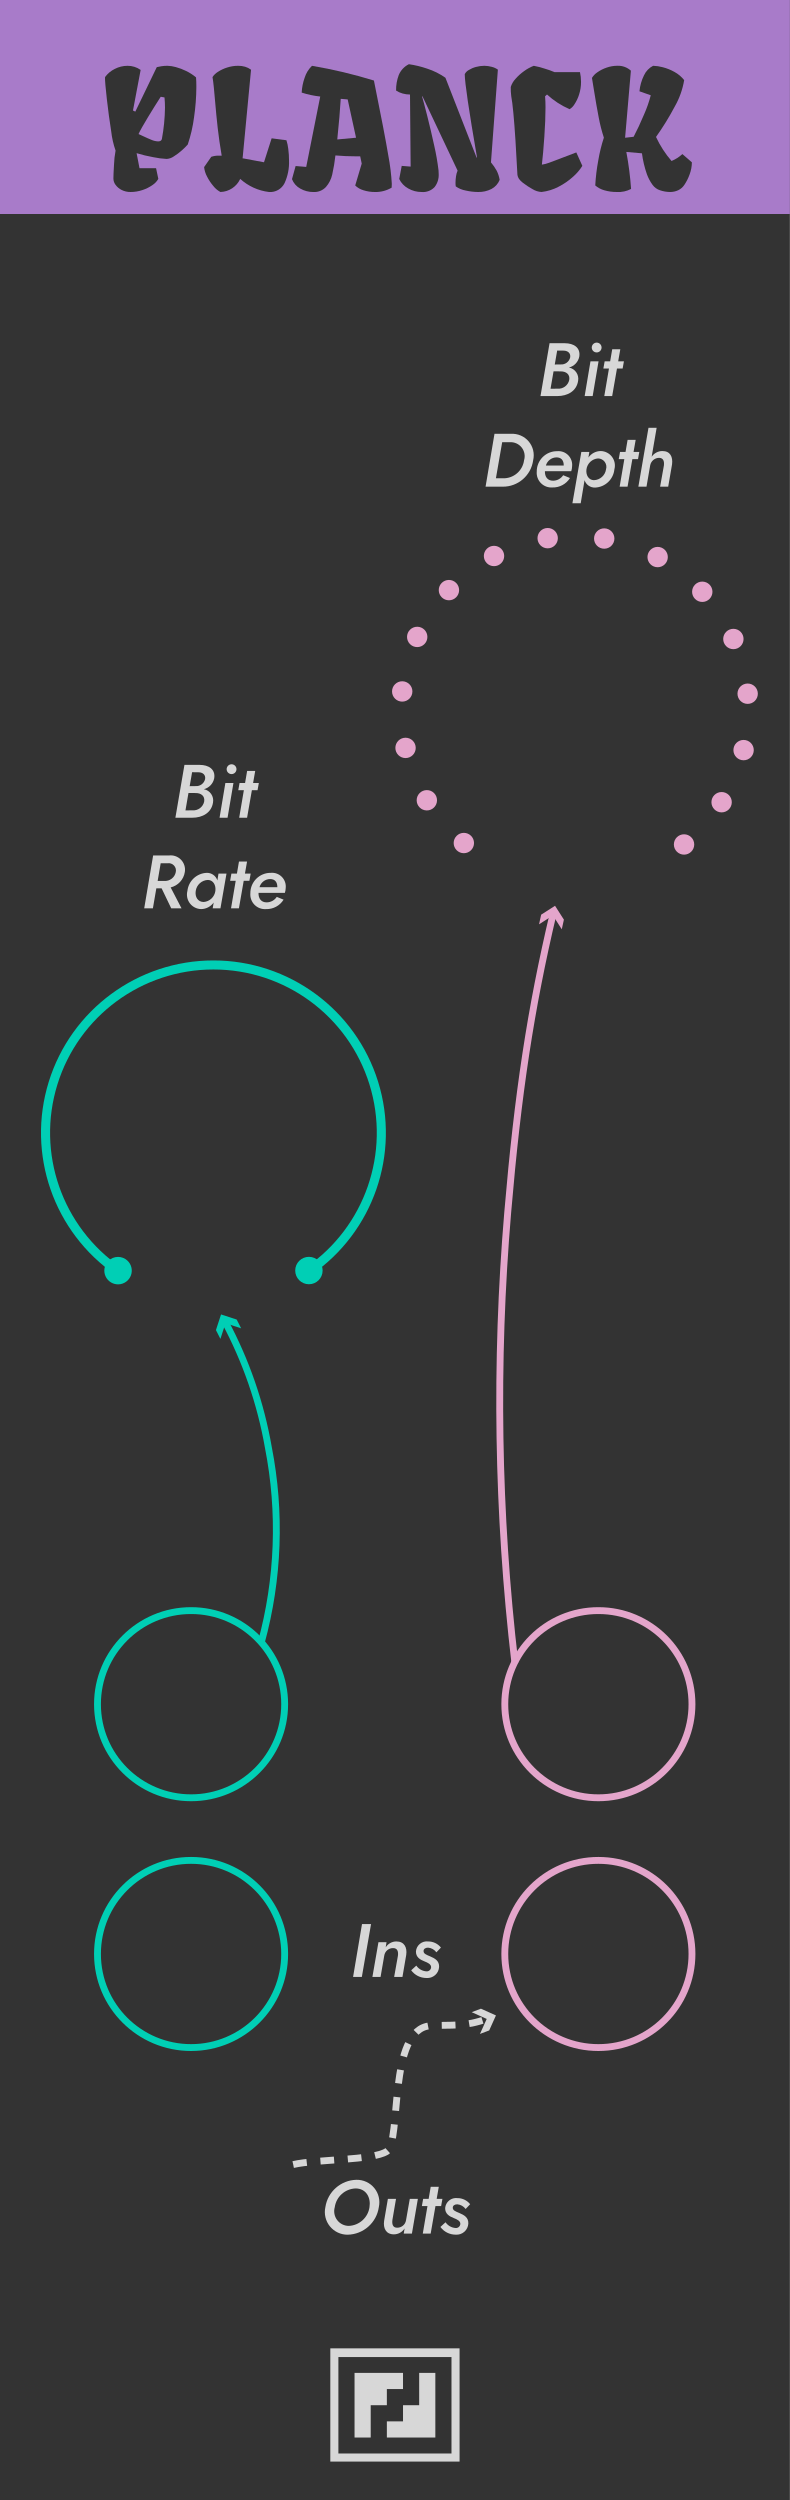
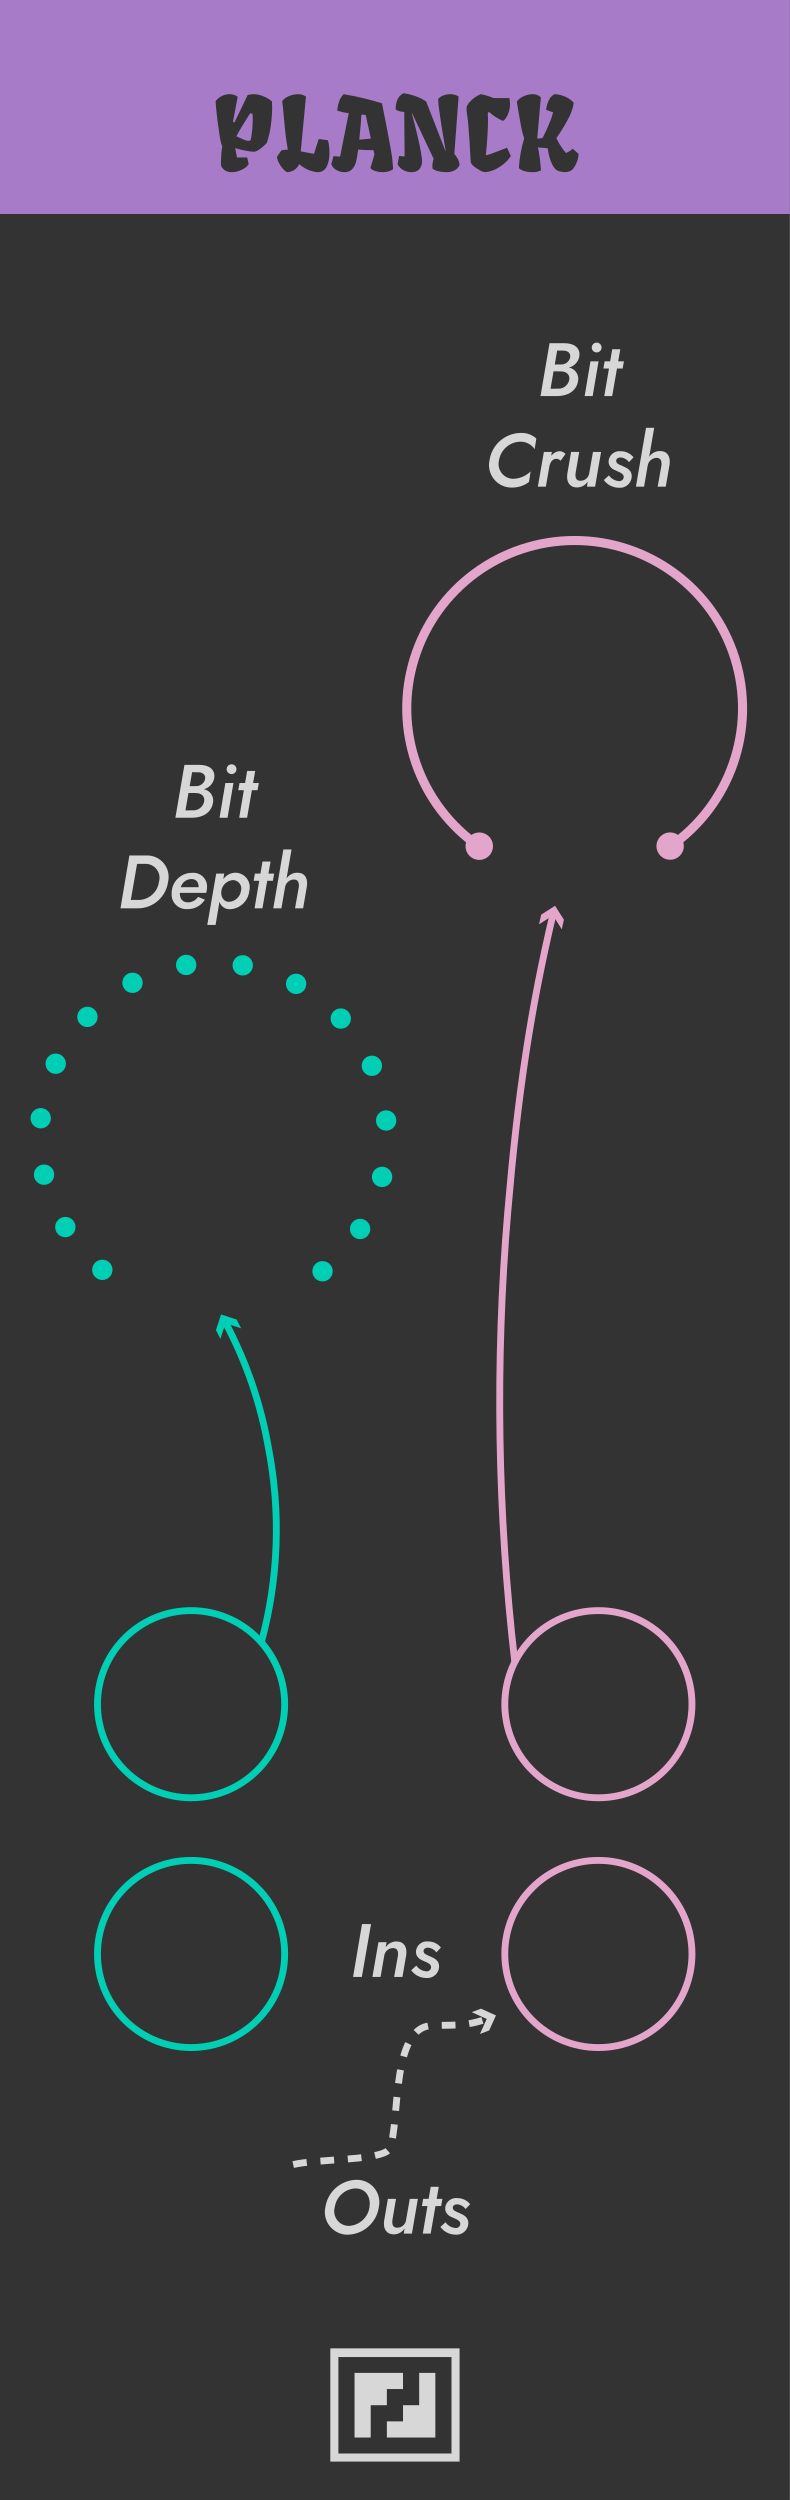
<svg xmlns="http://www.w3.org/2000/svg" width="40.6mm" height="128.5mm" viewBox="0 0 115.087 364.252">
-   <g id="637d3faf-5f4e-477e-ad3e-5f10fd8f2d02" data-name="Planck">
-     <rect id="1bc75f19-81d9-407a-a5c7-8105bd959282" data-name="BG" width="115.087" height="364.252" fill="#333" />
-     <rect id="a9b3d4da-01c3-4b44-a73c-0ba7a74451a5" data-name="Header" width="115.087" height="31.181" fill="#a87bc9" />
-     <path d="M28.61,12.66a31.451,31.451,0,0,1-.334,4.41,20.75,20.75,0,0,1-.92,3.988,9.856,9.856,0,0,1-.862.851,8.3,8.3,0,0,1-1.16.873,2.057,2.057,0,0,1-1.037.376,12.462,12.462,0,0,1-1.986-.26,21.057,21.057,0,0,1-2.408-.58l.421,2.186h2.415l.328,1.556a2.605,2.605,0,0,1-.838.893,5.5,5.5,0,0,1-1.459.733,5.338,5.338,0,0,1-1.735.288,2.815,2.815,0,0,1-1.3-.29,2.426,2.426,0,0,1-.89-.74,1.556,1.556,0,0,1-.322-.913q0-.532.087-2.019a13.612,13.612,0,0,1,.229-2.068,13.012,13.012,0,0,1-.639-2.819q-.357-2.25-.632-4.686T15.3,11.353l.012-.132a3.833,3.833,0,0,1,1.418-1.183,4.035,4.035,0,0,1,1.84-.451,3.244,3.244,0,0,1,1.922.6L19.375,16.1l.34.164,3.129-6.482a5.467,5.467,0,0,1,.674-.133,6.063,6.063,0,0,1,.885-.064,4.969,4.969,0,0,1,1.212.188,8.171,8.171,0,0,1,1.506.569,6.967,6.967,0,0,1,1.442.932Q28.61,11.84,28.61,12.66Zm-4.571,3.026q0-.762-.07-1.488l-.551-.1q-.855,1.32-1.869,2.993T20.184,19.53c.133.055.324.143.574.262q.774.369,1.324.589a2.648,2.648,0,0,0,.961.22q.492,0,.551-.393A26.728,26.728,0,0,0,24.039,15.686Z" fill="#333" />
-     <path d="M42,21.691a13.019,13.019,0,0,1,.112,1.736,7.21,7.21,0,0,1-.651,3.256,2.325,2.325,0,0,1-2.267,1.291A7.572,7.572,0,0,1,35,26.065a3.27,3.27,0,0,1-2.882,1.909,3.259,3.259,0,0,1-1.02-.853,6.916,6.916,0,0,1-.926-1.387,3.729,3.729,0,0,1-.433-1.388l1.043-1.5a3.226,3.226,0,0,1,1.136-.17H32.3q-.375-2.2-.58-4.023t-.393-4.034q-.081-.964-.17-1.869t-.193-1.523a2.514,2.514,0,0,1,.785-.757,5.318,5.318,0,0,1,1.342-.631,5.143,5.143,0,0,1,1.6-.253,3.55,3.55,0,0,1,1.019.136,2.8,2.8,0,0,1,.867.434l-1.23,12.92.152.012,2.965.554,1.113-3.489,2.157.281A6.455,6.455,0,0,1,42,21.691Z" fill="#333" />
-     <path d="M56.576,22.648a31.488,31.488,0,0,1,.51,4.131c0,.14-.008.328-.023.562a4.552,4.552,0,0,1-2.449.633,5.278,5.278,0,0,1-1.67-.258,2.821,2.821,0,0,1-1.19-.691l.949-3.188-.222-1.06h-.633q-1.454,0-2.977-.129a25.062,25.062,0,0,1-.468,2.791,4.151,4.151,0,0,1-.909,1.8,2.315,2.315,0,0,1-1.834.738,3.775,3.775,0,0,1-1.91-.5A2.627,2.627,0,0,1,42.543,26.1l.528-1.91,1.546.129,2.04-10.254a13.54,13.54,0,0,1-2.7-.574,7.413,7.413,0,0,1,.428-2.157,4.089,4.089,0,0,1,1.072-1.746,70.778,70.778,0,0,1,9.024,2.145Q56.066,19.571,56.576,22.648Zm-4.7-2.584-1.218-5.578L49.645,14.4q-.059,1.018-.194,2.66t-.31,3.258Z" fill="#333" />
-     <path d="M69.5,22.93Q67.715,12.6,67.715,10.8a1.46,1.46,0,0,1,.586-.6,3.828,3.828,0,0,1,1.055-.448,4.641,4.641,0,0,1,1.218-.166,4.147,4.147,0,0,1,1.067.15,2.544,2.544,0,0,1,.9.408L71.535,23.662a7.426,7.426,0,0,1,.832,1.207,4.54,4.54,0,0,1,.434,1.336,2.585,2.585,0,0,1-1.2,1.333,4.068,4.068,0,0,1-1.928.436,8.258,8.258,0,0,1-1.834-.217,3.551,3.551,0,0,1-1.435-.6,3.005,3.005,0,0,1-.036-.516,6.363,6.363,0,0,1,.077-.966,2.9,2.9,0,0,1,.228-.813L61.551,14.029l-.059.023q.236.774.762,2.854t1.014,4.318a34.558,34.558,0,0,1,.627,3.609c.015.235.023.411.023.528a2.844,2.844,0,0,1-.6,1.9,2.327,2.327,0,0,1-1.881.715,3.874,3.874,0,0,1-1.957-.516,3.1,3.1,0,0,1-1.313-1.382l.364-1.91,1.3.105-.093-10.5a3.94,3.94,0,0,1-1.084-.151,3.264,3.264,0,0,1-.944-.429,6.1,6.1,0,0,1,.393-2.27,3.069,3.069,0,0,1,1.471-1.569,14.616,14.616,0,0,1,2.66.645A9.851,9.851,0,0,1,64.9,11.329l4.546,11.648Z" fill="#333" />
-     <path d="M79.481,15.646q0,1.816-.17,4.289t-.358,4.055a5.276,5.276,0,0,0,1.067-.282q.621-.22,2.074-.785,1.242-.48,1.875-.715l.879,1.958a7.149,7.149,0,0,1-1.336,1.57A9.771,9.771,0,0,1,81.4,27.2a7.026,7.026,0,0,1-2.5.773,2.786,2.786,0,0,1-1.3-.41,10.83,10.83,0,0,1-1.424-.938,2.6,2.6,0,0,1-.562-.568,1.383,1.383,0,0,1-.223-.568q-.141-2.824-.281-4.934-.317-4.946-.621-6.539a8.8,8.8,0,0,1-.071-1.348,3.052,3.052,0,0,1,.674-1.16,7.1,7.1,0,0,1,1.26-1.142,6.112,6.112,0,0,1,1.418-.78,12.929,12.929,0,0,1,1.529.392,13.354,13.354,0,0,1,1.506.534h3.7a6.614,6.614,0,0,1,.152,1.4,5.884,5.884,0,0,1-.287,1.871,5.533,5.533,0,0,1-.679,1.425,2.022,2.022,0,0,1-.7.7A11.819,11.819,0,0,1,79.7,13.771l-.281.258Q79.481,14.756,79.481,15.646Z" fill="#333" />
-     <path d="M100.809,23.65a5.1,5.1,0,0,1-.328,1.752,6.841,6.841,0,0,1-.774,1.541,2.226,2.226,0,0,1-.89.773,2.763,2.763,0,0,1-1.207.258,4.663,4.663,0,0,1-1.43-.246,2.155,2.155,0,0,1-1.113-.809,6.282,6.282,0,0,1-.809-1.523,15.272,15.272,0,0,1-.726-3.059q-1.36-.105-2.274-.2a46.666,46.666,0,0,1,.691,5.391,3.913,3.913,0,0,1-2.074.445,6.2,6.2,0,0,1-1.845-.254,3.391,3.391,0,0,1-1.3-.7,28.218,28.218,0,0,1,.445-3.68,22.819,22.819,0,0,1,.809-3.281,23.407,23.407,0,0,1-.756-2.971q-.323-1.669-.709-4.072l-.27-1.664a2.627,2.627,0,0,1,.785-.816,5.177,5.177,0,0,1,1.342-.681,4.809,4.809,0,0,1,1.6-.273,2.758,2.758,0,0,1,1.945.715l-.844,9.774,1.242-.141q.739-1.395,1.506-3.217a17.874,17.874,0,0,0,.991-2.83L93.168,13.3a6.626,6.626,0,0,1,.662-2.322,2.928,2.928,0,0,1,1.33-1.393,5.978,5.978,0,0,1,1.418.213,7.02,7.02,0,0,1,1.694.683,4.606,4.606,0,0,1,1.412,1.19,11.521,11.521,0,0,1-1.377,3.862,39.562,39.562,0,0,1-2.725,4.423,15.066,15.066,0,0,0,2.262,3.5,5.4,5.4,0,0,0,1.582-1.007Z" fill="#333" />
+   <g id="31505f79-d39a-452a-9051-8aa7664caf81" data-name="Planck">
+     <rect id="d9477066-3181-4a6f-98da-338df8daf2e2" data-name="BG" width="115.087" height="364.252" fill="#333" />
+     <rect id="af010ae2-17b0-4c8c-bab3-daff11286b35" data-name="Header" width="115.087" height="31.181" fill="#a87bc9" />
+     <path d="M39.654,15.618a19.5,19.5,0,0,1-.206,2.727,12.839,12.839,0,0,1-.569,2.465,6.082,6.082,0,0,1-.533.526,5.023,5.023,0,0,1-.717.54,1.276,1.276,0,0,1-.641.232,7.656,7.656,0,0,1-1.228-.16,13.157,13.157,0,0,1-1.489-.359l.261,1.351h1.492l.2.962a1.6,1.6,0,0,1-.518.553,3.43,3.43,0,0,1-.9.453,3.293,3.293,0,0,1-1.072.178,1.743,1.743,0,0,1-.8-.179,1.5,1.5,0,0,1-.551-.458.958.958,0,0,1-.2-.564q0-.329.054-1.249a8.466,8.466,0,0,1,.142-1.278,7.915,7.915,0,0,1-.4-1.743q-.222-1.392-.391-2.9t-.171-1.908l.007-.082A2.378,2.378,0,0,1,32.307,14a2.487,2.487,0,0,1,1.138-.279,2,2,0,0,1,1.188.371l-.688,3.657.21.1,1.934-4.009a3.606,3.606,0,0,1,.417-.082,3.746,3.746,0,0,1,.547-.039,3.089,3.089,0,0,1,.75.116,5.136,5.136,0,0,1,.931.352,4.3,4.3,0,0,1,.891.576C39.644,14.994,39.654,15.28,39.654,15.618Zm-2.826,1.87c0-.314-.014-.62-.043-.92l-.341-.058q-.528.816-1.155,1.85t-.844,1.5c.082.035.2.089.355.162q.477.228.818.365a1.655,1.655,0,0,0,.595.136c.2,0,.316-.081.34-.243A16.494,16.494,0,0,0,36.828,17.488Z" fill="#333" />
+     <path d="M47.932,21.2A8.1,8.1,0,0,1,48,22.275a4.465,4.465,0,0,1-.4,2.013,1.439,1.439,0,0,1-1.4.8,4.677,4.677,0,0,1-2.594-1.18,2.023,2.023,0,0,1-1.783,1.18,2.018,2.018,0,0,1-.63-.527,4.308,4.308,0,0,1-.573-.858,2.33,2.33,0,0,1-.268-.858l.645-.927a2,2,0,0,1,.7-.1h.239q-.231-1.362-.359-2.488t-.242-2.494q-.051-.6-.105-1.156t-.12-.942a1.568,1.568,0,0,1,.485-.468,3.31,3.31,0,0,1,.83-.39,3.191,3.191,0,0,1,.989-.156,2.215,2.215,0,0,1,.631.084,1.739,1.739,0,0,1,.536.268l-.761,7.989.094.007,1.833.342.689-2.157,1.333.174A3.956,3.956,0,0,1,47.932,21.2Z" fill="#333" />
+     <path d="M56.946,21.793a19.517,19.517,0,0,1,.315,2.554c0,.088-.005.2-.015.348a2.813,2.813,0,0,1-1.514.391,3.277,3.277,0,0,1-1.033-.159,1.752,1.752,0,0,1-.735-.427l.587-1.971-.138-.656h-.391q-.9,0-1.841-.08a15.549,15.549,0,0,1-.289,1.726,2.573,2.573,0,0,1-.562,1.111,1.432,1.432,0,0,1-1.134.456,2.34,2.34,0,0,1-1.181-.311,1.627,1.627,0,0,1-.746-.848l.326-1.181.957.08,1.26-6.34a8.445,8.445,0,0,1-1.666-.355A4.555,4.555,0,0,1,49.41,14.8a2.524,2.524,0,0,1,.663-1.079,43.822,43.822,0,0,1,5.579,1.326Q56.63,19.89,56.946,21.793Zm-2.91-1.6-.753-3.448-.624-.051c-.023.42-.064.969-.119,1.645s-.119,1.347-.192,2.014Z" fill="#333" />
+     <path d="M64.934,21.968q-1.1-6.391-1.1-7.5a.9.9,0,0,1,.362-.371,2.416,2.416,0,0,1,.652-.277,2.87,2.87,0,0,1,.754-.1,2.6,2.6,0,0,1,.659.092,1.607,1.607,0,0,1,.558.252l-.623,8.358a4.536,4.536,0,0,1,.514.747,2.806,2.806,0,0,1,.268.825,1.59,1.59,0,0,1-.742.824,2.516,2.516,0,0,1-1.192.27,5.082,5.082,0,0,1-1.134-.134,2.2,2.2,0,0,1-.888-.372A1.944,1.944,0,0,1,63,24.261a3.87,3.87,0,0,1,.048-.6,1.767,1.767,0,0,1,.141-.5l-3.166-6.7-.037.015q.145.477.471,1.764t.627,2.67a21.09,21.09,0,0,1,.387,2.232c.01.145.015.253.015.326a1.76,1.76,0,0,1-.373,1.174,1.441,1.441,0,0,1-1.163.441,2.4,2.4,0,0,1-1.21-.318,1.919,1.919,0,0,1-.811-.855l.224-1.182.8.066L58.9,16.305a2.464,2.464,0,0,1-.671-.093,2.048,2.048,0,0,1-.583-.265,3.772,3.772,0,0,1,.243-1.4,1.9,1.9,0,0,1,.909-.97,8.929,8.929,0,0,1,1.645.4,6.135,6.135,0,0,1,1.652.822L64.905,22Z" fill="#333" />
+     <path d="M71.107,17.464q0,1.124-.105,2.652t-.221,2.507a3.272,3.272,0,0,0,.66-.174q.384-.138,1.282-.486.768-.3,1.159-.442l.544,1.21a4.467,4.467,0,0,1-.826.972,6.069,6.069,0,0,1-1.308.905,4.34,4.34,0,0,1-1.547.478,1.72,1.72,0,0,1-.8-.253,6.649,6.649,0,0,1-.88-.58,1.671,1.671,0,0,1-.348-.351.883.883,0,0,1-.138-.352q-.085-1.746-.173-3.05-.2-3.059-.384-4.043a5.313,5.313,0,0,1-.044-.833,1.873,1.873,0,0,1,.417-.718,4.394,4.394,0,0,1,.779-.706,3.748,3.748,0,0,1,.877-.482,8.243,8.243,0,0,1,.945.241,8.414,8.414,0,0,1,.931.332h2.29a4.152,4.152,0,0,1,.094.863,3.63,3.63,0,0,1-.178,1.157,3.412,3.412,0,0,1-.42.881,1.251,1.251,0,0,1-.431.432,7.342,7.342,0,0,1-2.036-1.319l-.174.159Q71.107,16.914,71.107,17.464Z" fill="#333" />
+     <path d="M84.294,22.413a3.146,3.146,0,0,1-.2,1.083,4.2,4.2,0,0,1-.478.953,1.383,1.383,0,0,1-.551.478,1.707,1.707,0,0,1-.746.159,2.867,2.867,0,0,1-.884-.152,1.328,1.328,0,0,1-.688-.5,3.874,3.874,0,0,1-.5-.942A9.426,9.426,0,0,1,79.8,21.6q-.842-.064-1.406-.123a28.962,28.962,0,0,1,.428,3.333,2.42,2.42,0,0,1-1.283.275,3.815,3.815,0,0,1-1.141-.157,2.1,2.1,0,0,1-.8-.429,17.634,17.634,0,0,1,.275-2.275,14.2,14.2,0,0,1,.5-2.029,14.746,14.746,0,0,1-.467-1.837q-.2-1.033-.438-2.518L75.3,14.812a1.636,1.636,0,0,1,.486-.5,3.22,3.22,0,0,1,.829-.421,2.983,2.983,0,0,1,.989-.168,1.7,1.7,0,0,1,1.2.442L78.28,20.2l.768-.087q.457-.862.931-1.989a11.019,11.019,0,0,0,.613-1.75l-1.022-.362a4.072,4.072,0,0,1,.409-1.435,1.807,1.807,0,0,1,.823-.862,3.729,3.729,0,0,1,.876.131,4.373,4.373,0,0,1,1.047.423,2.836,2.836,0,0,1,.873.736,7.106,7.106,0,0,1-.851,2.387,24.531,24.531,0,0,1-1.684,2.735,9.284,9.284,0,0,0,1.4,2.167,3.35,3.35,0,0,0,.978-.623Z" fill="#333" />
    <polygon points="54.012 345.733 51.658 345.733 51.658 348.087 51.658 350.442 51.658 352.796 51.658 355.15 54.012 355.15 54.012 352.796 54.012 350.442 56.366 350.442 56.366 348.087 58.72 348.087 58.72 345.733 56.366 345.733 54.012 345.733" fill="#d7d7d7" />
    <polygon points="56.366 355.15 58.72 355.15 61.075 355.15 63.429 355.15 63.429 352.796 63.429 350.442 63.429 348.087 63.429 345.733 61.075 345.733 61.075 348.087 61.075 350.442 58.72 350.442 58.72 352.796 56.366 352.796 56.366 355.15" fill="#d7d7d7" />
    <polygon points="65.783 342.157 49.304 342.157 49.304 343.425 65.783 343.425 65.783 357.477 49.304 357.477 49.304 342.157 48.127 342.157 48.127 358.655 49.304 358.655 66.96 358.655 66.96 357.477 66.96 342.157 65.783 342.157" fill="#d7d7d7" />
-     <g id="2720a481-598a-46bd-a742-7254972f3458" data-name="Text">
+     <g id="e1bddaf8-ad73-4b9e-ac54-13e120ae8314" data-name="Text">
      <path d="M81.192,57.708H78.75l1.32-7.7h2.222c1.3,0,2.311.639,2.113,1.937A2.048,2.048,0,0,1,82.9,53.55a1.673,1.673,0,0,1,1.332,1.936C84.009,56.982,82.71,57.708,81.192,57.708ZM80.653,54.1l-.44,2.541,1-.011a1.613,1.613,0,0,0,1.727-1.276c.132-.792-.429-1.243-1.232-1.243Zm.176-.99.858-.011a1.318,1.318,0,0,0,1.386-1.012c.11-.616-.33-1-.968-1l-.924-.01Z" fill="#d7d7d7" />
      <path d="M87.209,52.648l-.858,5.06H85.185l.847-5.06Zm-.242-2.729a.716.716,0,1,1-.748.715A.722.722,0,0,1,86.967,49.919Z" fill="#d7d7d7" />
      <path d="M88.9,52.648l.3-1.76h1.178l-.308,1.76h.836l-.187,1.045h-.825l-.7,4.015H88.045l.682-4.015h-.815l.187-1.045Z" fill="#d7d7d7" />
-       <path d="M70.747,70.909l1.3-7.7h2.4a3.13,3.13,0,0,1,3.234,3.85,4.443,4.443,0,0,1-4.466,3.851Zm2.421-6.48-.913,5.259H73.3a3.021,3.021,0,0,0,3.058-2.63,2.041,2.041,0,0,0-2.079-2.629Z" fill="#d7d7d7" />
-       <path d="M78.205,68.708a2.944,2.944,0,0,1,2.971-2.97,2,2,0,0,1,2.178,2.222,2.441,2.441,0,0,1-.121.693H79.394c-.022.814.374,1.387,1.188,1.387a1.775,1.775,0,0,0,1.474-.8l.99.408a2.908,2.908,0,0,1-2.563,1.375A2.136,2.136,0,0,1,78.205,68.708Zm1.332-.88h2.6v-.022c0-.726-.352-1.166-1.056-1.166A1.628,1.628,0,0,0,79.537,67.828Z" fill="#d7d7d7" />
-       <path d="M83.4,73.329l1.3-7.481h1.166l-.132.814a2.214,2.214,0,0,1,1.793-.946,2.111,2.111,0,0,1,1.991,2.662A2.948,2.948,0,0,1,86.7,71.041a1.555,1.555,0,0,1-1.53-1.079l-.561,3.367Zm3.741-6.535a1.838,1.838,0,0,0-1.694,1.584c-.111.848.318,1.562,1.078,1.584A1.843,1.843,0,0,0,88.3,68.378,1.231,1.231,0,0,0,87.138,66.794Z" fill="#d7d7d7" />
-       <path d="M91.141,65.848l.3-1.76h1.177l-.308,1.76h.837l-.187,1.045h-.825l-.7,4.016H90.283l.683-4.016h-.815l.187-1.045Z" fill="#d7d7d7" />
-       <path d="M96.036,66.706a1.343,1.343,0,0,0-1.3,1.078l-.54,3.125H93.011l1.474-8.581h1.189l-.726,4.224a1.878,1.878,0,0,1,1.562-.836c1.144,0,1.551.847,1.408,1.947l-.561,3.246H96.179l.551-3.081C96.8,67.234,96.675,66.728,96.036,66.706Z" fill="#d7d7d7" />
+       <path d="M74.758,69.765a3.756,3.756,0,0,0,2.552-1.078l-.231,1.54a4.067,4.067,0,0,1-2.5.814,3.28,3.28,0,0,1-3.256-3.983,4.66,4.66,0,0,1,4.533-3.982,3.2,3.2,0,0,1,2.288.814L77.9,65.441a2.488,2.488,0,0,0-2.134-1.089,3.221,3.221,0,0,0-3.059,2.706A2.167,2.167,0,0,0,74.758,69.765Z" fill="#d7d7d7" />
+       <path d="M81.082,66.849c-.539-.011-.869.44-1.011.957l-.539,3.1H78.365l.88-5.061h1.166l-.1.572a1.642,1.642,0,0,1,1.2-.682,1.218,1.218,0,0,1,.881.4l-.7.99A.911.911,0,0,0,81.082,66.849Z" fill="#d7d7d7" />
+       <path d="M84.547,70.051a1.285,1.285,0,0,0,1.3-1.079l.55-3.124h1.178l-.87,5.061H85.515l.121-.748a1.849,1.849,0,0,1-1.562.858c-1.145,0-1.573-.892-1.419-1.958l.55-3.213h1.188l-.528,3.08C83.788,69.522,83.909,70.051,84.547,70.051Z" fill="#d7d7d7" />
+       <path d="M90.179,70.1a.637.637,0,0,0,.7-.595c.011-.439-.484-.67-.968-.857-.616-.243-1.265-.606-1.243-1.464a1.591,1.591,0,0,1,1.782-1.441,2.353,2.353,0,0,1,1.859.891l-.66.693a1.676,1.676,0,0,0-1.21-.682c-.4,0-.66.2-.66.484-.022.4.418.561.924.77.748.319,1.364.66,1.342,1.541a1.714,1.714,0,0,1-1.859,1.627,2.742,2.742,0,0,1-2.211-1.122l.748-.682A1.942,1.942,0,0,0,90.179,70.1Z" fill="#d7d7d7" />
+       <path d="M95.679,66.706a1.345,1.345,0,0,0-1.3,1.078l-.539,3.125H92.654l1.474-8.581h1.188l-.726,4.224a1.88,1.88,0,0,1,1.562-.836c1.144,0,1.551.847,1.408,1.947L97,70.909H95.822l.55-3.081C96.438,67.234,96.317,66.728,95.679,66.706Z" fill="#d7d7d7" />
      <path d="M28,119.145H25.554l1.32-7.7H29.1c1.3,0,2.311.638,2.113,1.937a2.049,2.049,0,0,1-1.508,1.606,1.672,1.672,0,0,1,1.332,1.936C30.813,118.418,29.514,119.145,28,119.145Zm-.539-3.609-.44,2.541,1-.011a1.613,1.613,0,0,0,1.727-1.276c.133-.792-.428-1.243-1.232-1.243Zm.176-.99.858-.011a1.32,1.32,0,0,0,1.387-1.013c.11-.616-.33-1-.969-1l-.924-.01Z" fill="#d7d7d7" />
      <path d="M34.013,114.084l-.858,5.061H31.989l.847-5.061Zm-.242-2.729a.716.716,0,1,1-.748.715A.721.721,0,0,1,33.771,111.355Z" fill="#d7d7d7" />
      <path d="M35.707,114.084l.3-1.761h1.177l-.308,1.761h.836l-.187,1.045H36.7l-.7,4.016H34.849l.682-4.016h-.814l.187-1.045Z" fill="#d7d7d7" />
-       <path d="M24.6,124.644a2.086,2.086,0,0,1,2.332,2.4,2.737,2.737,0,0,1-2.068,2.255l1.584,3.048h-1.5l-1.4-2.915h-.771l-.5,2.915H21.011l1.3-7.7Zm-1.189,1.132-.44,2.576h.947a1.6,1.6,0,0,0,1.694-1.288,1.065,1.065,0,0,0-1.188-1.288Z" fill="#d7d7d7" />
-       <path d="M30.119,127.174a1.584,1.584,0,0,1,1.552,1.1l.165-.99H33l-.88,5.061H30.989l.143-.847a2.274,2.274,0,0,1-1.827.957,2.113,2.113,0,0,1-2-2.641A2.954,2.954,0,0,1,30.119,127.174Zm-.44,4.247a1.863,1.863,0,0,0,1.7-1.607c.11-.847-.308-1.584-1.078-1.606a1.866,1.866,0,0,0-1.783,1.606C28.381,130.673,28.822,131.421,29.679,131.421Z" fill="#d7d7d7" />
-       <path d="M34.519,127.284l.3-1.761h1.177l-.308,1.761h.837l-.187,1.045H35.51l-.7,4.016H33.661l.683-4.016h-.815l.187-1.045Z" fill="#d7d7d7" />
-       <path d="M36.477,130.145a2.944,2.944,0,0,1,2.971-2.971,2,2,0,0,1,2.178,2.222,2.455,2.455,0,0,1-.121.694h-3.84c-.022.813.374,1.386,1.188,1.386a1.778,1.778,0,0,0,1.474-.8l.991.406a2.905,2.905,0,0,1-2.564,1.376A2.135,2.135,0,0,1,36.477,130.145Zm1.331-.88h2.6v-.023c0-.725-.352-1.166-1.057-1.166A1.629,1.629,0,0,0,37.808,129.265Z" fill="#d7d7d7" />
+       <path d="M17.552,132.345l1.3-7.7h2.4a3.131,3.131,0,0,1,3.235,3.85,4.443,4.443,0,0,1-4.467,3.851Zm2.42-6.48-.913,5.259H20.1a3.02,3.02,0,0,0,3.058-2.63,2.04,2.04,0,0,0-2.079-2.629Z" fill="#d7d7d7" />
+       <path d="M25.01,130.145a2.944,2.944,0,0,1,2.97-2.971,2,2,0,0,1,2.178,2.222,2.42,2.42,0,0,1-.121.694H26.2c-.022.813.374,1.386,1.188,1.386a1.779,1.779,0,0,0,1.474-.8l.99.406a2.9,2.9,0,0,1-2.563,1.376A2.135,2.135,0,0,1,25.01,130.145Zm1.331-.88h2.6v-.023c0-.725-.352-1.166-1.056-1.166A1.629,1.629,0,0,0,26.341,129.265Z" fill="#d7d7d7" />
+       <path d="M30.2,134.765l1.3-7.481h1.166l-.132.814a2.215,2.215,0,0,1,1.793-.946,2.111,2.111,0,0,1,1.991,2.662,2.948,2.948,0,0,1-2.816,2.663,1.556,1.556,0,0,1-1.53-1.079l-.561,3.367Zm3.741-6.535a1.84,1.84,0,0,0-1.694,1.584c-.111.847.319,1.563,1.078,1.584a1.842,1.842,0,0,0,1.782-1.584A1.231,1.231,0,0,0,33.942,128.23Z" fill="#d7d7d7" />
+       <path d="M37.946,127.284l.3-1.761H39.42l-.308,1.761h.836l-.187,1.045h-.825l-.7,4.016H37.088l.682-4.016h-.815l.187-1.045Z" fill="#d7d7d7" />
+       <path d="M42.841,128.143a1.342,1.342,0,0,0-1.3,1.078L41,132.345H39.815l1.474-8.581h1.189l-.726,4.224a1.88,1.88,0,0,1,1.562-.836c1.144,0,1.551.847,1.408,1.948l-.561,3.245H42.984l.55-3.08C43.6,128.67,43.479,128.164,42.841,128.143Z" fill="#d7d7d7" />
      <path d="M51.94,317.6a3.27,3.27,0,0,1,3.256,3.983,4.684,4.684,0,0,1-4.533,4.016,3.3,3.3,0,0,1-3.256-4.016A4.681,4.681,0,0,1,51.94,317.6ZM50.8,324.315a3.175,3.175,0,0,0,3.036-2.728c.22-1.408-.484-2.718-2.024-2.729a3.178,3.178,0,0,0-3.037,2.729A2.138,2.138,0,0,0,50.8,324.315Z" fill="#d7d7d7" />
      <path d="M57.857,324.579a1.285,1.285,0,0,0,1.3-1.078l.55-3.124h1.177l-.869,5.061H58.825l.122-.749a1.846,1.846,0,0,1-1.562.859c-1.145,0-1.574-.892-1.42-1.959l.55-3.212H57.7l-.527,3.08C57.1,324.052,57.219,324.579,57.857,324.579Z" fill="#d7d7d7" />
      <path d="M62.455,320.377l.3-1.761h1.177l-.308,1.761h.837l-.187,1.045h-.825l-.7,4.016H61.6l.683-4.016h-.815l.187-1.045Z" fill="#d7d7d7" />
      <path d="M66.371,324.623a.637.637,0,0,0,.7-.594c.012-.44-.483-.671-.968-.858-.616-.242-1.265-.605-1.243-1.463a1.591,1.591,0,0,1,1.782-1.441,2.352,2.352,0,0,1,1.86.891l-.661.693a1.676,1.676,0,0,0-1.209-.682c-.4,0-.661.2-.661.484-.022.4.418.561.924.77.749.319,1.364.66,1.342,1.54a1.713,1.713,0,0,1-1.858,1.629,2.748,2.748,0,0,1-2.212-1.122l.748-.683A1.937,1.937,0,0,0,66.371,324.623Z" fill="#d7d7d7" />
      <path d="M54.062,280.341l-1.342,7.7H51.444l1.3-7.7Z" fill="#d7d7d7" />
      <path d="M57.274,283.84a1.284,1.284,0,0,0-1.287,1.089l-.539,3.113H54.26l.88-5.061h1.177l-.121.748a1.833,1.833,0,0,1,1.562-.858c1.155,0,1.585.88,1.43,1.958l-.55,3.213h-1.21l.55-3.08C58.055,284.367,57.934,283.84,57.274,283.84Z" fill="#d7d7d7" />
      <path d="M62.114,287.228a.637.637,0,0,0,.7-.594c.011-.441-.484-.671-.968-.859-.616-.242-1.265-.6-1.243-1.463a1.591,1.591,0,0,1,1.782-1.441,2.351,2.351,0,0,1,1.859.892l-.66.692a1.676,1.676,0,0,0-1.21-.682c-.4,0-.66.2-.66.485-.022.4.418.56.924.769.748.32,1.364.661,1.342,1.54a1.714,1.714,0,0,1-1.859,1.629,2.744,2.744,0,0,1-2.211-1.122l.748-.682A1.94,1.94,0,0,0,62.114,287.228Z" fill="#d7d7d7" />
    </g>
-     <g id="6490f9e6-db6d-424c-9015-112e759d74c0" data-name="Legend">
+     <g id="7802c155-8577-47c3-9fab-ed3b5eb956a0" data-name="Legend">
      <circle cx="27.839" cy="248.302" r="13.636" fill="none" stroke="#00cfb5" stroke-miterlimit="10" />
      <circle cx="87.186" cy="284.696" r="13.636" fill="none" stroke="#e4a5cb" stroke-miterlimit="10" />
      <circle cx="27.839" cy="284.696" r="13.636" fill="none" stroke="#00cfb5" stroke-miterlimit="10" />
-       <path d="M17.255,185.888a.662.662,0,0,1-.376-.117,25.123,25.123,0,1,1,28.454-.01.664.664,0,0,1-.753-1.094,23.8,23.8,0,1,0-26.949.01.664.664,0,0,1-.376,1.211Z" fill="#00cfb5" />
-       <path d="M18.308,183.468a2,2,0,1,1-2.769.55A2,2,0,0,1,18.308,183.468Z" fill="#00cfb5" />
-       <circle cx="45.01" cy="185.119" r="1.997" fill="#00cfb5" />
+       <path d="M69.885,124.045a.661.661,0,0,1-.376-.116,25.124,25.124,0,1,1,28.454-.011.664.664,0,0,1-.753-1.094,23.8,23.8,0,1,0-26.949.01.664.664,0,0,1-.376,1.211Z" fill="#e4a5cb" />
+       <path d="M70.938,121.626a2,2,0,1,1-2.769.55A2,2,0,0,1,70.938,121.626Z" fill="#e4a5cb" />
+       <circle cx="97.64" cy="123.276" r="1.997" fill="#e4a5cb" />
      <path d="M42.722,315.378c3.559-.817,11.5-.564,13.644-1.918,2.184-1.377.069-17.9,6.37-18.306,3.016-.193,4.957.228,8.4-1.077" fill="none" stroke="#d7d7d7" stroke-miterlimit="10" stroke-dasharray="2 2" />
      <polygon points="69.93 296.347 70.915 294.16 68.728 293.176 70.074 292.666 72.26 293.65 71.276 295.836 69.93 296.347" fill="#d7d7d7" />
      <path d="M32.753,192.519A61.013,61.013,0,0,1,39.1,210.888a62.452,62.452,0,0,1-1.043,28.465" fill="none" stroke="#00cfb5" stroke-miterlimit="10" />
      <polygon points="32.114 195.077 32.858 192.797 35.137 193.542 34.486 192.259 32.206 191.515 31.463 193.794 32.114 195.077" fill="#00cfb5" />
      <path d="M80.605,133.085c-3.288,13.907-5.159,26.24-6.63,43.559a327.925,327.925,0,0,0,1.043,65.631" fill="none" stroke="#e4a5cb" stroke-miterlimit="10" />
      <polygon points="78.54 134.671 80.56 133.379 81.851 135.4 82.161 133.994 80.87 131.974 78.849 133.265 78.54 134.671" fill="#e4a5cb" />
      <circle cx="87.186" cy="248.302" r="13.636" fill="none" stroke="#e4a5cb" stroke-miterlimit="10" />
-       <circle cx="67.583" cy="122.83" r="1.483" fill="#e4a5cb" />
-       <circle cx="62.192" cy="116.6" r="1.483" fill="#e4a5cb" />
-       <circle cx="59.089" cy="108.969" r="1.483" fill="#e4a5cb" />
-       <circle cx="58.604" cy="100.744" r="1.483" fill="#e4a5cb" />
-       <circle cx="60.788" cy="92.8" r="1.483" fill="#e4a5cb" />
-       <circle cx="65.41" cy="85.98" r="1.483" fill="#e4a5cb" />
-       <circle cx="71.979" cy="81.008" r="1.483" fill="#e4a5cb" />
-       <circle cx="79.797" cy="78.411" r="1.483" fill="#e4a5cb" />
-       <circle cx="88.036" cy="78.465" r="1.483" fill="#e4a5cb" />
-       <circle cx="95.82" cy="81.164" r="1.483" fill="#e4a5cb" />
-       <circle cx="102.323" cy="86.222" r="1.483" fill="#e4a5cb" />
-       <circle cx="106.855" cy="93.102" r="1.483" fill="#e4a5cb" />
-       <circle cx="108.935" cy="101.074" r="1.483" fill="#e4a5cb" />
-       <circle cx="108.343" cy="109.291" r="1.483" fill="#e4a5cb" />
-       <circle cx="105.14" cy="116.882" r="1.483" fill="#e4a5cb" />
-       <circle cx="99.667" cy="123.04" r="1.483" fill="#e4a5cb" />
+       <circle cx="14.911" cy="185.014" r="1.483" fill="#00cfb5" />
+       <circle cx="9.52" cy="178.784" r="1.483" fill="#00cfb5" />
+       <circle cx="6.417" cy="171.152" r="1.483" fill="#00cfb5" />
+       <circle cx="5.932" cy="162.928" r="1.483" fill="#00cfb5" />
+       <circle cx="8.116" cy="154.984" r="1.483" fill="#00cfb5" />
+       <circle cx="12.738" cy="148.164" r="1.483" fill="#00cfb5" />
+       <circle cx="19.307" cy="143.192" r="1.483" fill="#00cfb5" />
+       <circle cx="27.126" cy="140.595" r="1.483" fill="#00cfb5" />
+       <circle cx="35.364" cy="140.649" r="1.483" fill="#00cfb5" />
+       <circle cx="43.148" cy="143.348" r="1.483" fill="#00cfb5" />
+       <circle cx="49.651" cy="148.406" r="1.483" fill="#00cfb5" />
+       <circle cx="54.183" cy="155.286" r="1.483" fill="#00cfb5" />
+       <circle cx="56.264" cy="163.257" r="1.483" fill="#00cfb5" />
+       <circle cx="55.671" cy="171.475" r="1.483" fill="#00cfb5" />
+       <circle cx="52.468" cy="179.065" r="1.483" fill="#00cfb5" />
+       <circle cx="46.996" cy="185.224" r="1.483" fill="#00cfb5" />
    </g>
  </g>
</svg>
